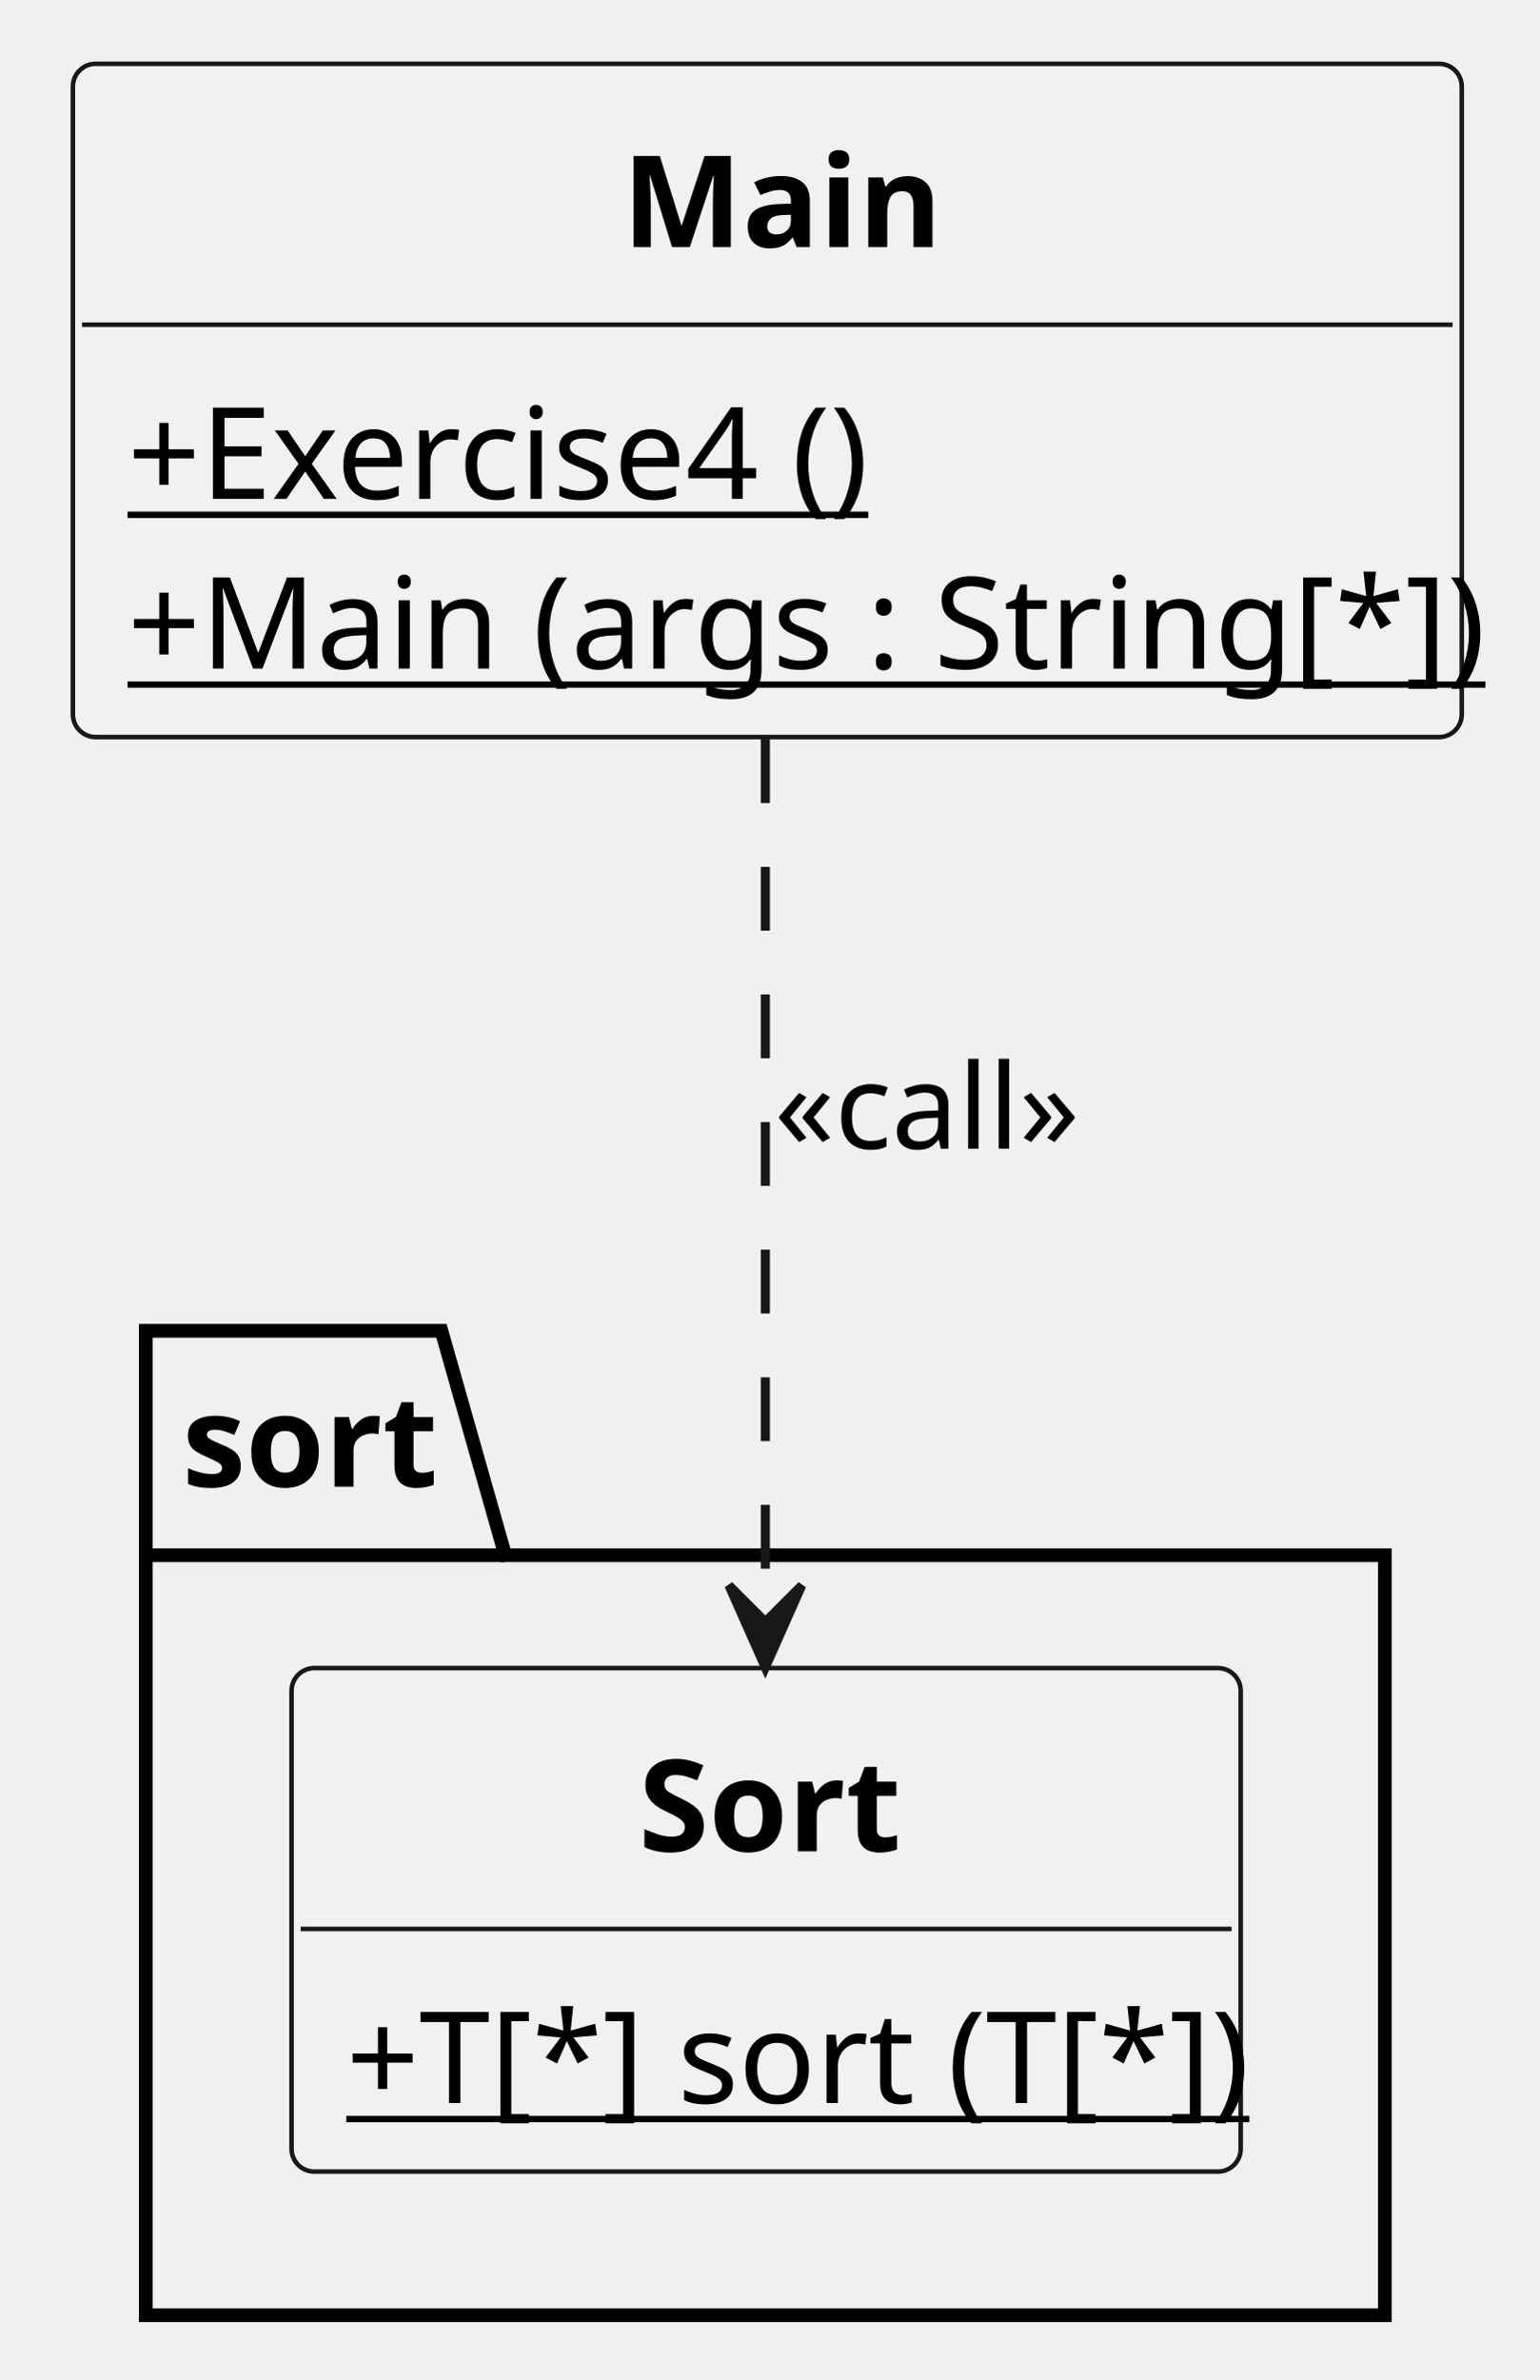
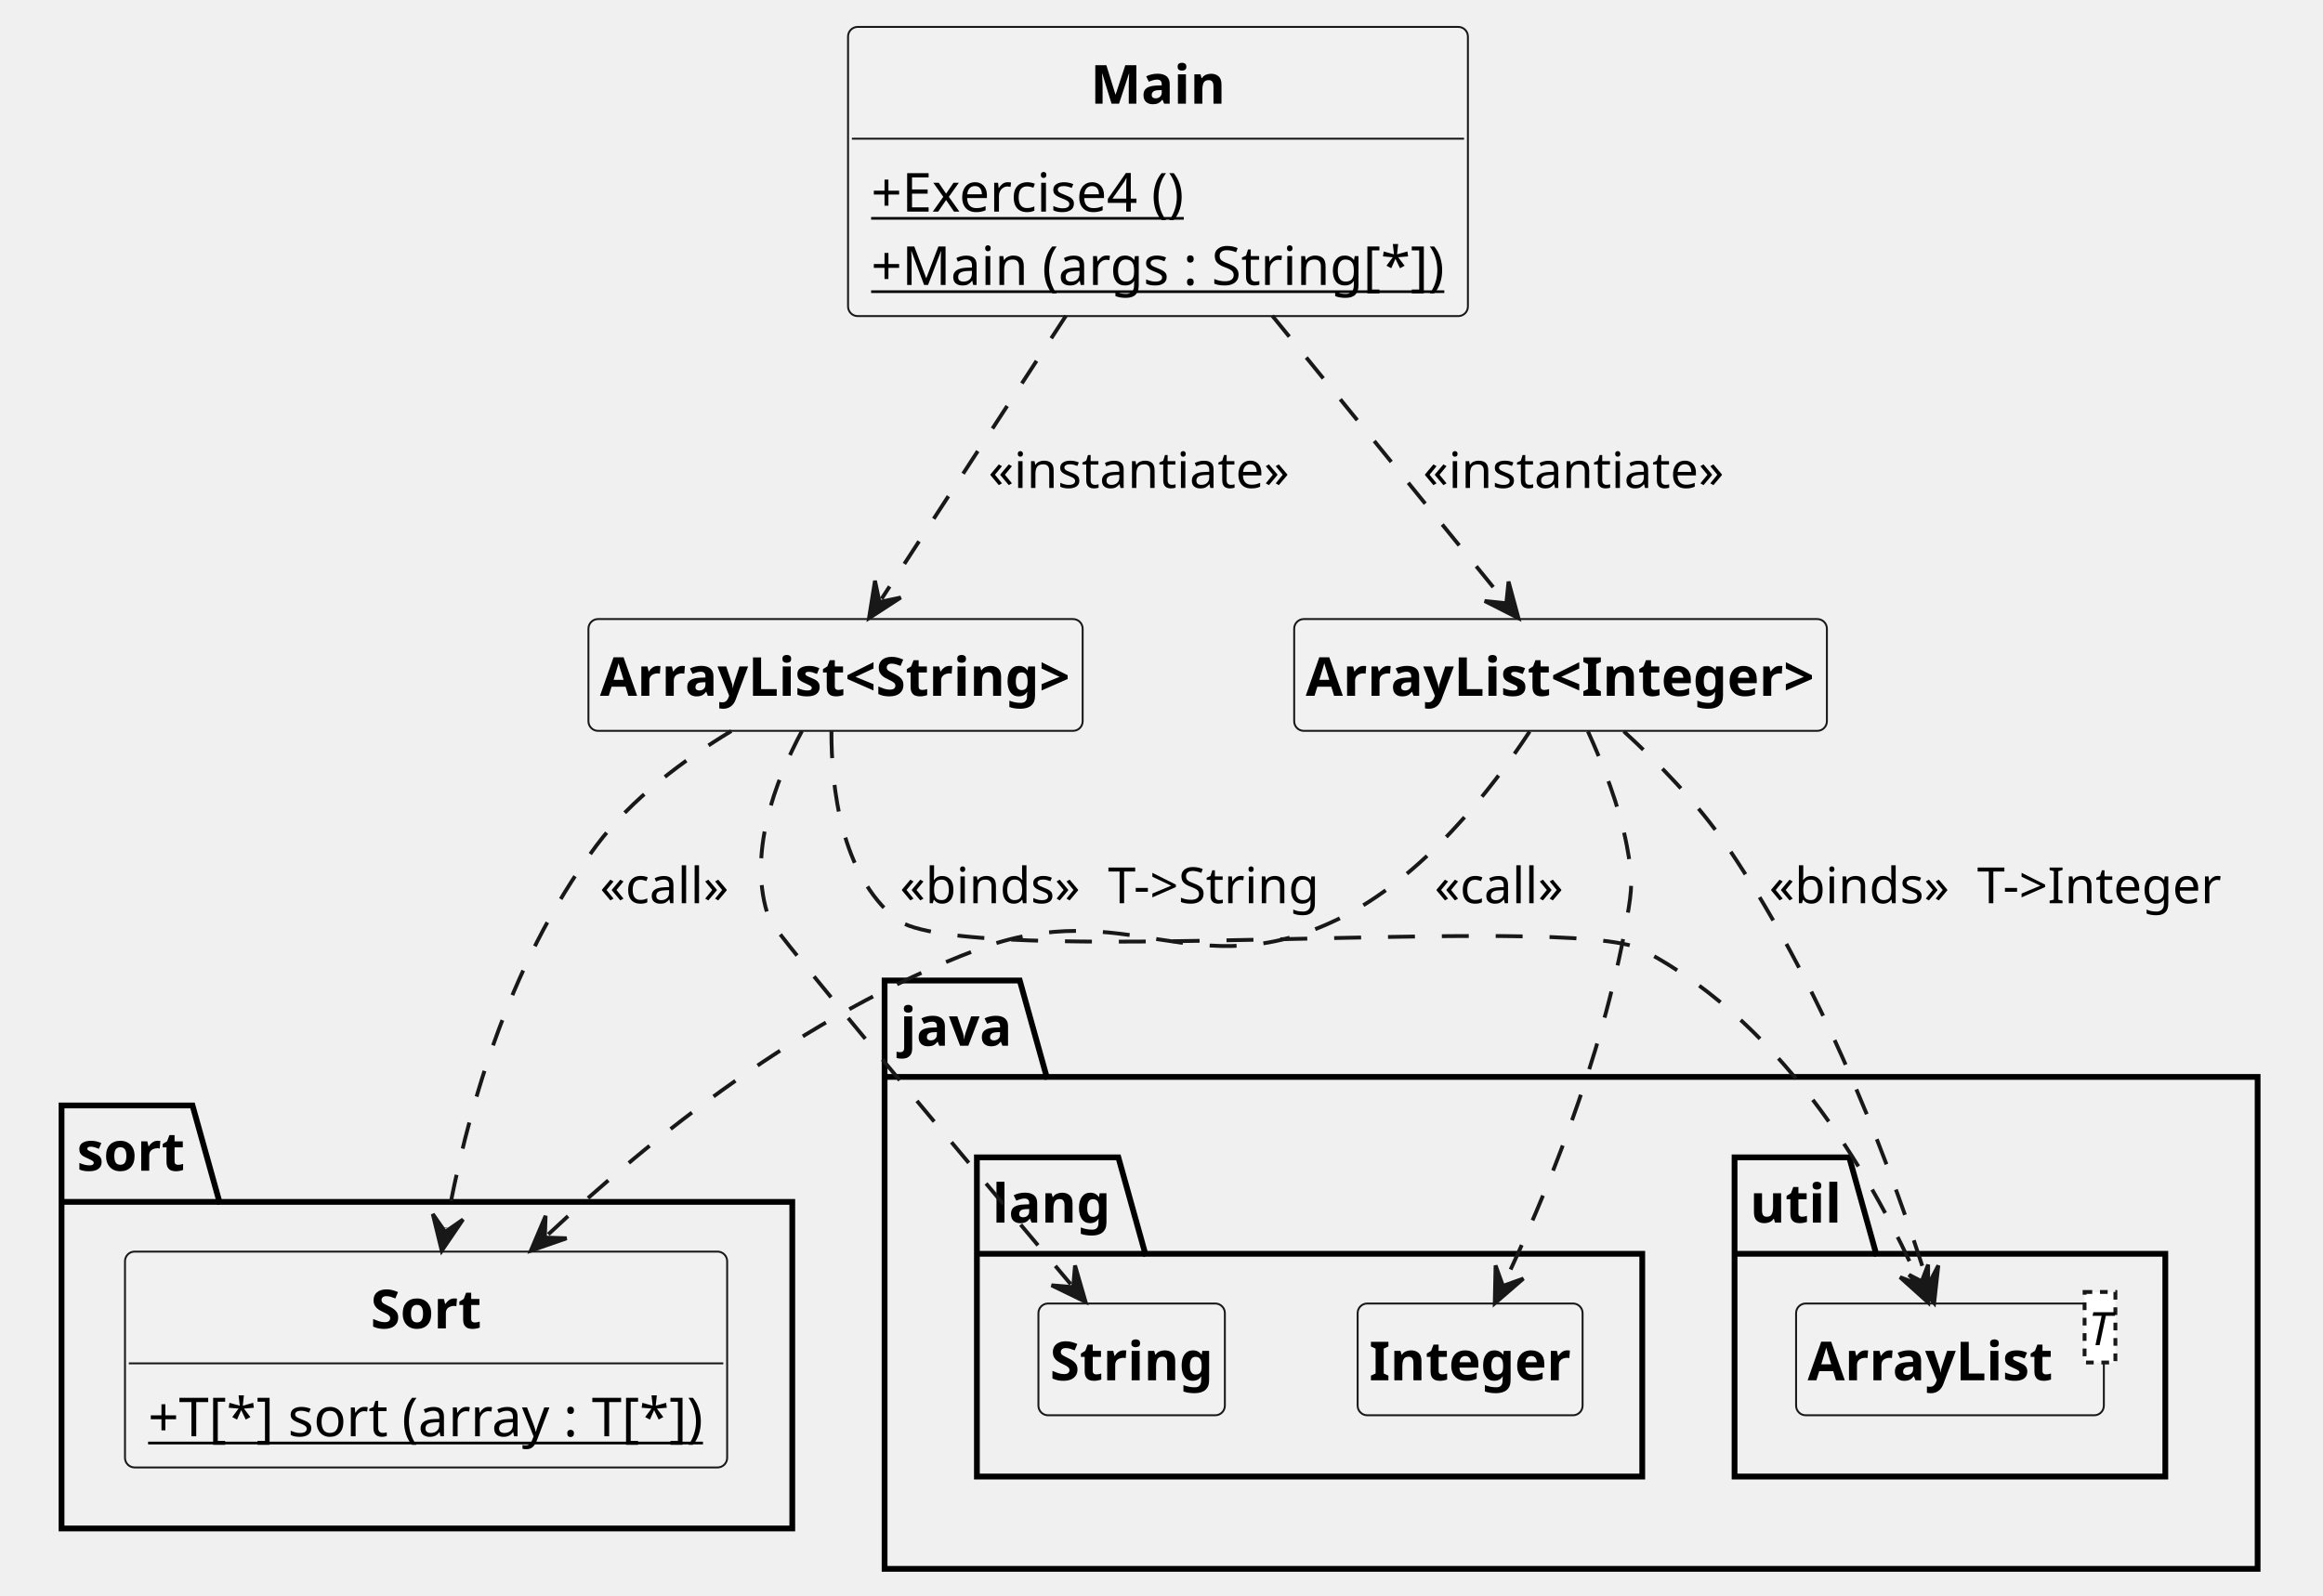
- <svg xmlns="http://www.w3.org/2000/svg" contentStyleType="text/css" data-diagram-type="CLASS" height="261px" preserveAspectRatio="none" style="width:169px;height:261px;background:#FFFFFF;" version="1.1" viewBox="0 0 169 261" width="169px" zoomAndPan="magnify">
+ <svg xmlns="http://www.w3.org/2000/svg" contentStyleType="text/css" data-diagram-type="CLASS" height="415px" preserveAspectRatio="none" style="width:604px;height:415px;background:#FFFFFF;" version="1.1" viewBox="0 0 604 415" width="604px" zoomAndPan="magnify">
  <defs />
  <g>
    <g class="cluster" data-entity="sort" data-uid="ent0002" id="cluster_sort">
-       <polygon fill="none" points="16,146,48.448,146,55.448,170.621,152,170.621,152,254,16,254,16,146" style="stroke:#000000;stroke-width:1.5;" />
-       <line style="stroke:#000000;stroke-width:1.5;" x1="16" x2="55.448" y1="170.621" y2="170.621" />
-       <text fill="#000000" font-family="sans-serif" font-size="14" font-weight="bold" lengthAdjust="spacing" textLength="26.448" x="20" y="163.107">sort</text>
+       <polygon fill="none" points="16,287.5,50.056,287.5,57.056,312.568,206,312.568,206,397.5,16,397.5,16,287.5" style="stroke:#000000;stroke-width:1.5;" />
+       <line style="stroke:#000000;stroke-width:1.5;" x1="16" x2="57.056" y1="312.568" y2="312.568" />
+       <text fill="#000000" font-family="sans-serif" font-size="14" font-weight="bold" lengthAdjust="spacing" textLength="28.056" x="20" y="304.466">sort</text>
+     </g>
+     <g class="cluster" data-entity="java" data-source-line="17" data-uid="ent0006" id="cluster_java">
+       <polygon fill="none" points="230,255,265.148,255,272.148,280.068,587,280.068,587,408,230,408,230,255" style="stroke:#000000;stroke-width:1.5;" />
+       <line style="stroke:#000000;stroke-width:1.5;" x1="230" x2="272.148" y1="280.068" y2="280.068" />
+       <text fill="#000000" font-family="sans-serif" font-size="14" font-weight="bold" lengthAdjust="spacing" textLength="29.148" x="234" y="271.966">java</text>
+     </g>
+     <g class="cluster" data-entity="util" data-uid="ent0004" id="cluster_util">
+       <polygon fill="none" points="451,301,480.814,301,487.814,326.068,563,326.068,563,384,451,384,451,301" style="stroke:#000000;stroke-width:1.5;" />
+       <line style="stroke:#000000;stroke-width:1.5;" x1="451" x2="487.814" y1="326.068" y2="326.068" />
+       <text fill="#000000" font-family="sans-serif" font-size="14" font-weight="bold" lengthAdjust="spacing" textLength="23.814" x="455" y="317.966">util</text>
+     </g>
+     <g class="cluster" data-entity="lang" data-uid="ent0011" id="cluster_lang">
+       <polygon fill="none" points="254,301,290.786,301,297.786,326.068,427,326.068,427,384,254,384,254,301" style="stroke:#000000;stroke-width:1.5;" />
+       <line style="stroke:#000000;stroke-width:1.5;" x1="254" x2="297.786" y1="326.068" y2="326.068" />
+       <text fill="#000000" font-family="sans-serif" font-size="14" font-weight="bold" lengthAdjust="spacing" textLength="30.786" x="258" y="317.966">lang</text>
    </g>
    <g class="entity" data-entity="Sort" data-source-line="9" data-uid="ent0003" id="entity_Sort">
-       <rect fill="#F1F1F1" height="55.242" rx="2.5" ry="2.5" style="stroke:#181818;stroke-width:0.5;" width="104.176" x="32" y="183" />
-       <text fill="#000000" font-family="sans-serif" font-size="14" font-weight="bold" lengthAdjust="spacing" textLength="28" x="70.088" y="203.107">Sort</text>
-       <line style="stroke:#181818;stroke-width:0.5;" x1="33" x2="135.176" y1="211.621" y2="211.621" />
-       <text fill="#000000" font-family="sans-serif" font-size="14" lengthAdjust="spacing" text-decoration="underline" textLength="92.176" x="38" y="230.728">+T[*] sort (T[*])</text>
+       <rect fill="#F1F1F1" height="56.136" rx="2.5" ry="2.5" style="stroke:#181818;stroke-width:0.5;" width="156.564" x="32.5" y="325.5" />
+       <text fill="#000000" font-family="sans-serif" font-size="14" font-weight="bold" lengthAdjust="spacing" textLength="28.812" x="96.376" y="345.466">Sort</text>
+       <line style="stroke:#181818;stroke-width:0.5;" x1="33.5" x2="188.064" y1="354.568" y2="354.568" />
+       <text fill="#000000" font-family="sans-serif" font-size="14" lengthAdjust="spacing" text-decoration="underline" textLength="144.564" x="38.5" y="373.534">+T[*] sort (array : T[*])</text>
    </g>
-     <g class="entity" data-entity="Main" data-source-line="15" data-uid="ent0004" id="entity_Main">
-       <rect fill="#F1F1F1" height="73.863" rx="2.5" ry="2.5" style="stroke:#181818;stroke-width:0.5;" width="152.438" x="8" y="7" />
-       <text fill="#000000" font-family="sans-serif" font-size="14" font-weight="bold" lengthAdjust="spacing" textLength="31.89" x="68.274" y="27.107">Main</text>
-       <line style="stroke:#181818;stroke-width:0.5;" x1="9" x2="159.438" y1="35.621" y2="35.621" />
-       <text fill="#000000" font-family="sans-serif" font-size="14" lengthAdjust="spacing" text-decoration="underline" textLength="82.858" x="14" y="54.728">+Exercise4 ()</text>
-       <text fill="#000000" font-family="sans-serif" font-size="14" lengthAdjust="spacing" text-decoration="underline" textLength="140.438" x="14" y="73.35">+Main (args : String[*])</text>
+     <g class="entity" data-entity="ArrayList" data-source-line="17" data-uid="ent0005" id="entity_ArrayList">
+       <rect fill="#F1F1F1" height="29.068" rx="2.5" ry="2.5" style="stroke:#181818;stroke-width:0.5;" width="80.02" x="467" y="339" />
+       <text fill="#000000" font-family="sans-serif" font-size="14" font-weight="bold" lengthAdjust="spacing" textLength="64.008" x="470" y="358.966">ArrayList</text>
+       <rect fill="#FFFFFF" height="18.344" style="stroke:#181818;stroke-width:1;stroke-dasharray:2,2;" width="8.012" x="542.008" y="336" />
+       <text fill="#000000" font-family="sans-serif" font-size="12" font-style="italic" lengthAdjust="spacing" textLength="6.012" x="543.008" y="349.828">T</text>
    </g>
-     <g class="link" data-entity-1="Main" data-entity-2="Sort" data-source-line="21" data-uid="lnk5" id="link_Main_Sort">
-       <path codeLine="21" d="M84,81.1 C84,111.84 84,149.29 84,176.93" fill="none" id="Main-to-Sort" style="stroke:#181818;stroke-width:1;stroke-dasharray:7,7;" />
-       <polygon fill="#181818" points="84,182.93,88,173.93,84,177.93,80,173.93,84,182.93" style="stroke:#181818;stroke-width:1;" />
-       <text fill="#000000" font-family="sans-serif" font-size="13" lengthAdjust="spacing" textLength="33.966" x="85" y="126.028">«call»</text>
+     <g class="entity" data-entity="Integer" data-source-line="33" data-uid="ent0012" id="entity_Integer">
+       <rect fill="#F1F1F1" height="29.068" rx="2.5" ry="2.5" style="stroke:#181818;stroke-width:0.5;" width="58.486" x="353" y="339" />
+       <text fill="#000000" font-family="sans-serif" font-size="14" font-weight="bold" lengthAdjust="spacing" textLength="52.486" x="356" y="358.966">Integer</text>
+     </g>
+     <g class="entity" data-entity="String" data-source-line="37" data-uid="ent0013" id="entity_String">
+       <rect fill="#F1F1F1" height="29.068" rx="2.5" ry="2.5" style="stroke:#181818;stroke-width:0.5;" width="48.476" x="270" y="339" />
+       <text fill="#000000" font-family="sans-serif" font-size="14" font-weight="bold" lengthAdjust="spacing" textLength="42.476" x="273" y="358.966">String</text>
+     </g>
+     <g class="entity" data-entity="ArrayList.Integer." data-source-line="20" data-uid="ent0007" id="entity_ArrayList.Integer.">
+       <rect fill="#F1F1F1" height="29.068" rx="2.5" ry="2.5" style="stroke:#181818;stroke-width:0.5;" width="138.51" x="336.5" y="161" />
+       <text fill="#000000" font-family="sans-serif" font-size="14" font-weight="bold" lengthAdjust="spacing" textLength="132.51" x="339.5" y="180.966">ArrayList&lt;Integer&gt;</text>
+     </g>
+     <g class="entity" data-entity="ArrayList.String." data-source-line="24" data-uid="ent0008" id="entity_ArrayList.String.">
+       <rect fill="#F1F1F1" height="29.068" rx="2.5" ry="2.5" style="stroke:#181818;stroke-width:0.5;" width="128.5" x="153" y="161" />
+       <text fill="#000000" font-family="sans-serif" font-size="14" font-weight="bold" lengthAdjust="spacing" textLength="122.499" x="156" y="180.966">ArrayList&lt;String&gt;</text>
+     </g>
+     <g class="entity" data-entity="Main" data-source-line="42" data-uid="ent0014" id="entity_Main">
+       <rect fill="#F1F1F1" height="75.204" rx="2.5" ry="2.5" style="stroke:#181818;stroke-width:0.5;" width="161.169" x="220.5" y="7" />
+       <text fill="#000000" font-family="sans-serif" font-size="14" font-weight="bold" lengthAdjust="spacing" textLength="35.126" x="283.522" y="26.966">Main</text>
+       <line style="stroke:#181818;stroke-width:0.5;" x1="221.5" x2="380.669" y1="36.068" y2="36.068" />
+       <text fill="#000000" font-family="sans-serif" font-size="14" lengthAdjust="spacing" text-decoration="underline" textLength="81.858" x="226.5" y="55.034">+Exercise4 ()</text>
+       <text fill="#000000" font-family="sans-serif" font-size="14" lengthAdjust="spacing" text-decoration="underline" textLength="149.169" x="226.5" y="74.102">+Main (args : String[*])</text>
+     </g>
+     <g class="link" data-entity-1="ArrayList.Integer." data-entity-2="ArrayList" data-source-line="28" data-uid="lnk9" id="link_ArrayList.Integer._ArrayList">
+       <path codeLine="28" d="M422.19,190.19 C430.95,198.22 441.49,208.93 449,220 C475.93,259.69 493.145,308.191 501.075,333.171" fill="none" id="ArrayList&lt;Integer&gt;-to-ArrayList" style="stroke:#181818;stroke-width:1;stroke-dasharray:7,7;" />
+       <polygon fill="#181818" points="502.89,338.89,503.979,329.102,501.377,334.124,496.354,331.522,502.89,338.89" style="stroke:#181818;stroke-width:1;" />
+       <text fill="#000000" font-family="sans-serif" font-size="13" lengthAdjust="spacing" textLength="46.839" x="460" y="234.897">«binds»</text>
+       <text fill="#000000" font-family="sans-serif" font-size="13" lengthAdjust="spacing" textLength="64.012" x="514.08" y="234.897">T-&gt;Integer</text>
+     </g>
+     <g class="link" data-entity-1="ArrayList.String." data-entity-2="ArrayList" data-source-line="29" data-uid="lnk10" id="link_ArrayList.String._ArrayList">
+       <path codeLine="29" d="M216.18,190.17 C216.14,204.77 218.64,227.37 233,239 C249.77,252.58 407.88,237.01 427,247 C465.5,267.12 488.314,309.561 498.894,333.261" fill="none" id="ArrayList&lt;String&gt;-to-ArrayList" style="stroke:#181818;stroke-width:1;stroke-dasharray:7,7;" />
+       <polygon fill="#181818" points="501.34,338.74,501.324,328.891,499.302,334.174,494.019,332.152,501.34,338.74" style="stroke:#181818;stroke-width:1;" />
+       <text fill="#000000" font-family="sans-serif" font-size="13" lengthAdjust="spacing" textLength="46.839" x="234" y="234.897">«binds»</text>
+       <text fill="#000000" font-family="sans-serif" font-size="13" lengthAdjust="spacing" textLength="55.432" x="288.08" y="234.897">T-&gt;String</text>
+     </g>
+     <g class="link" data-entity-1="Main" data-entity-2="ArrayList.Integer." data-source-line="48" data-uid="lnk15" id="link_Main_ArrayList.Integer.">
+       <path codeLine="48" d="M330.81,82.12 C352.15,108.34 375.904,137.515 391.024,156.105" fill="none" id="Main-to-ArrayList&lt;Integer&gt;" style="stroke:#181818;stroke-width:1;stroke-dasharray:7,7;" />
+       <polygon fill="#181818" points="394.81,160.76,392.234,151.254,391.655,156.881,386.028,156.302,394.81,160.76" style="stroke:#181818;stroke-width:1;" />
+       <text fill="#000000" font-family="sans-serif" font-size="13" lengthAdjust="spacing" textLength="78.234" x="370" y="126.897">«instantiate»</text>
+     </g>
+     <g class="link" data-entity-1="Main" data-entity-2="ArrayList.String." data-source-line="49" data-uid="lnk16" id="link_Main_ArrayList.String.">
+       <path codeLine="49" d="M277.15,82.12 C260.08,108.34 241.323,137.141 229.223,155.731" fill="none" id="Main-to-ArrayList&lt;String&gt;" style="stroke:#181818;stroke-width:1;stroke-dasharray:7,7;" />
+       <polygon fill="#181818" points="225.95,160.76,234.212,155.399,228.678,156.57,227.507,151.035,225.95,160.76" style="stroke:#181818;stroke-width:1;" />
+       <text fill="#000000" font-family="sans-serif" font-size="13" lengthAdjust="spacing" textLength="78.234" x="257" y="126.897">«instantiate»</text>
+     </g>
+     <g class="link" data-entity-1="ArrayList.Integer." data-entity-2="Sort" data-source-line="50" data-uid="lnk17" id="link_ArrayList.Integer._Sort">
+       <path codeLine="50" d="M397.72,190.25 C387.92,205.15 370.09,228.23 348,239 C310.32,257.38 293.24,232.22 254,247 C208.53,264.13 169.259,296.008 142.399,321.168" fill="none" id="ArrayList&lt;Integer&gt;-to-Sort" style="stroke:#181818;stroke-width:1;stroke-dasharray:7,7;" />
+       <polygon fill="#181818" points="138.02,325.27,147.323,322.037,141.669,321.852,141.854,316.198,138.02,325.27" style="stroke:#181818;stroke-width:1;" />
+       <text fill="#000000" font-family="sans-serif" font-size="13" lengthAdjust="spacing" textLength="33.475" x="373" y="234.897">«call»</text>
+     </g>
+     <g class="link" data-entity-1="ArrayList.String." data-entity-2="Sort" data-source-line="51" data-uid="lnk18" id="link_ArrayList.String._Sort">
+       <path codeLine="51" d="M190.14,190.13 C177.92,197.51 164.19,207.66 155,220 C131.41,251.69 121.088,290.846 115.927,319.386" fill="none" id="ArrayList&lt;String&gt;-to-Sort" style="stroke:#181818;stroke-width:1;stroke-dasharray:7,7;" />
+       <polygon fill="#181818" points="114.86,325.29,120.397,317.145,115.75,320.37,112.525,315.722,114.86,325.29" style="stroke:#181818;stroke-width:1;" />
+       <text fill="#000000" font-family="sans-serif" font-size="13" lengthAdjust="spacing" textLength="33.475" x="156" y="234.897">«call»</text>
+     </g>
+     <g class="link" data-entity-1="ArrayList.Integer." data-entity-2="Integer" data-source-line="52" data-uid="lnk19" id="link_ArrayList.Integer._Integer">
+       <path codeLine="52" d="M412.88,190.21 C416.69,198.59 421.05,209.64 423,220 C424.56,228.3 424.46,230.68 423,239 C416.42,276.56 401.037,312.652 391.207,333.522" fill="none" id="ArrayList&lt;Integer&gt;-to-Integer" style="stroke:#181818;stroke-width:1;stroke-dasharray:7,7;" />
+       <polygon fill="#181818" points="388.65,338.95,396.104,332.512,390.781,334.427,388.866,329.103,388.65,338.95" style="stroke:#181818;stroke-width:1;" />
+     </g>
+     <g class="link" data-entity-1="ArrayList.String." data-entity-2="String" data-source-line="53" data-uid="lnk20" id="link_ArrayList.String._String">
+       <path codeLine="53" d="M208.52,190.11 C201.67,202.9 194.05,222.5 200,239 C201.08,241.99 253.414,304.331 278.394,333.981" fill="none" id="ArrayList&lt;String&gt;-to-String" style="stroke:#181818;stroke-width:1;stroke-dasharray:7,7;" />
+       <polygon fill="#181818" points="282.26,338.57,279.52,329.11,279.038,334.746,273.402,334.264,282.26,338.57" style="stroke:#181818;stroke-width:1;" />
    </g>
  </g>
</svg>
